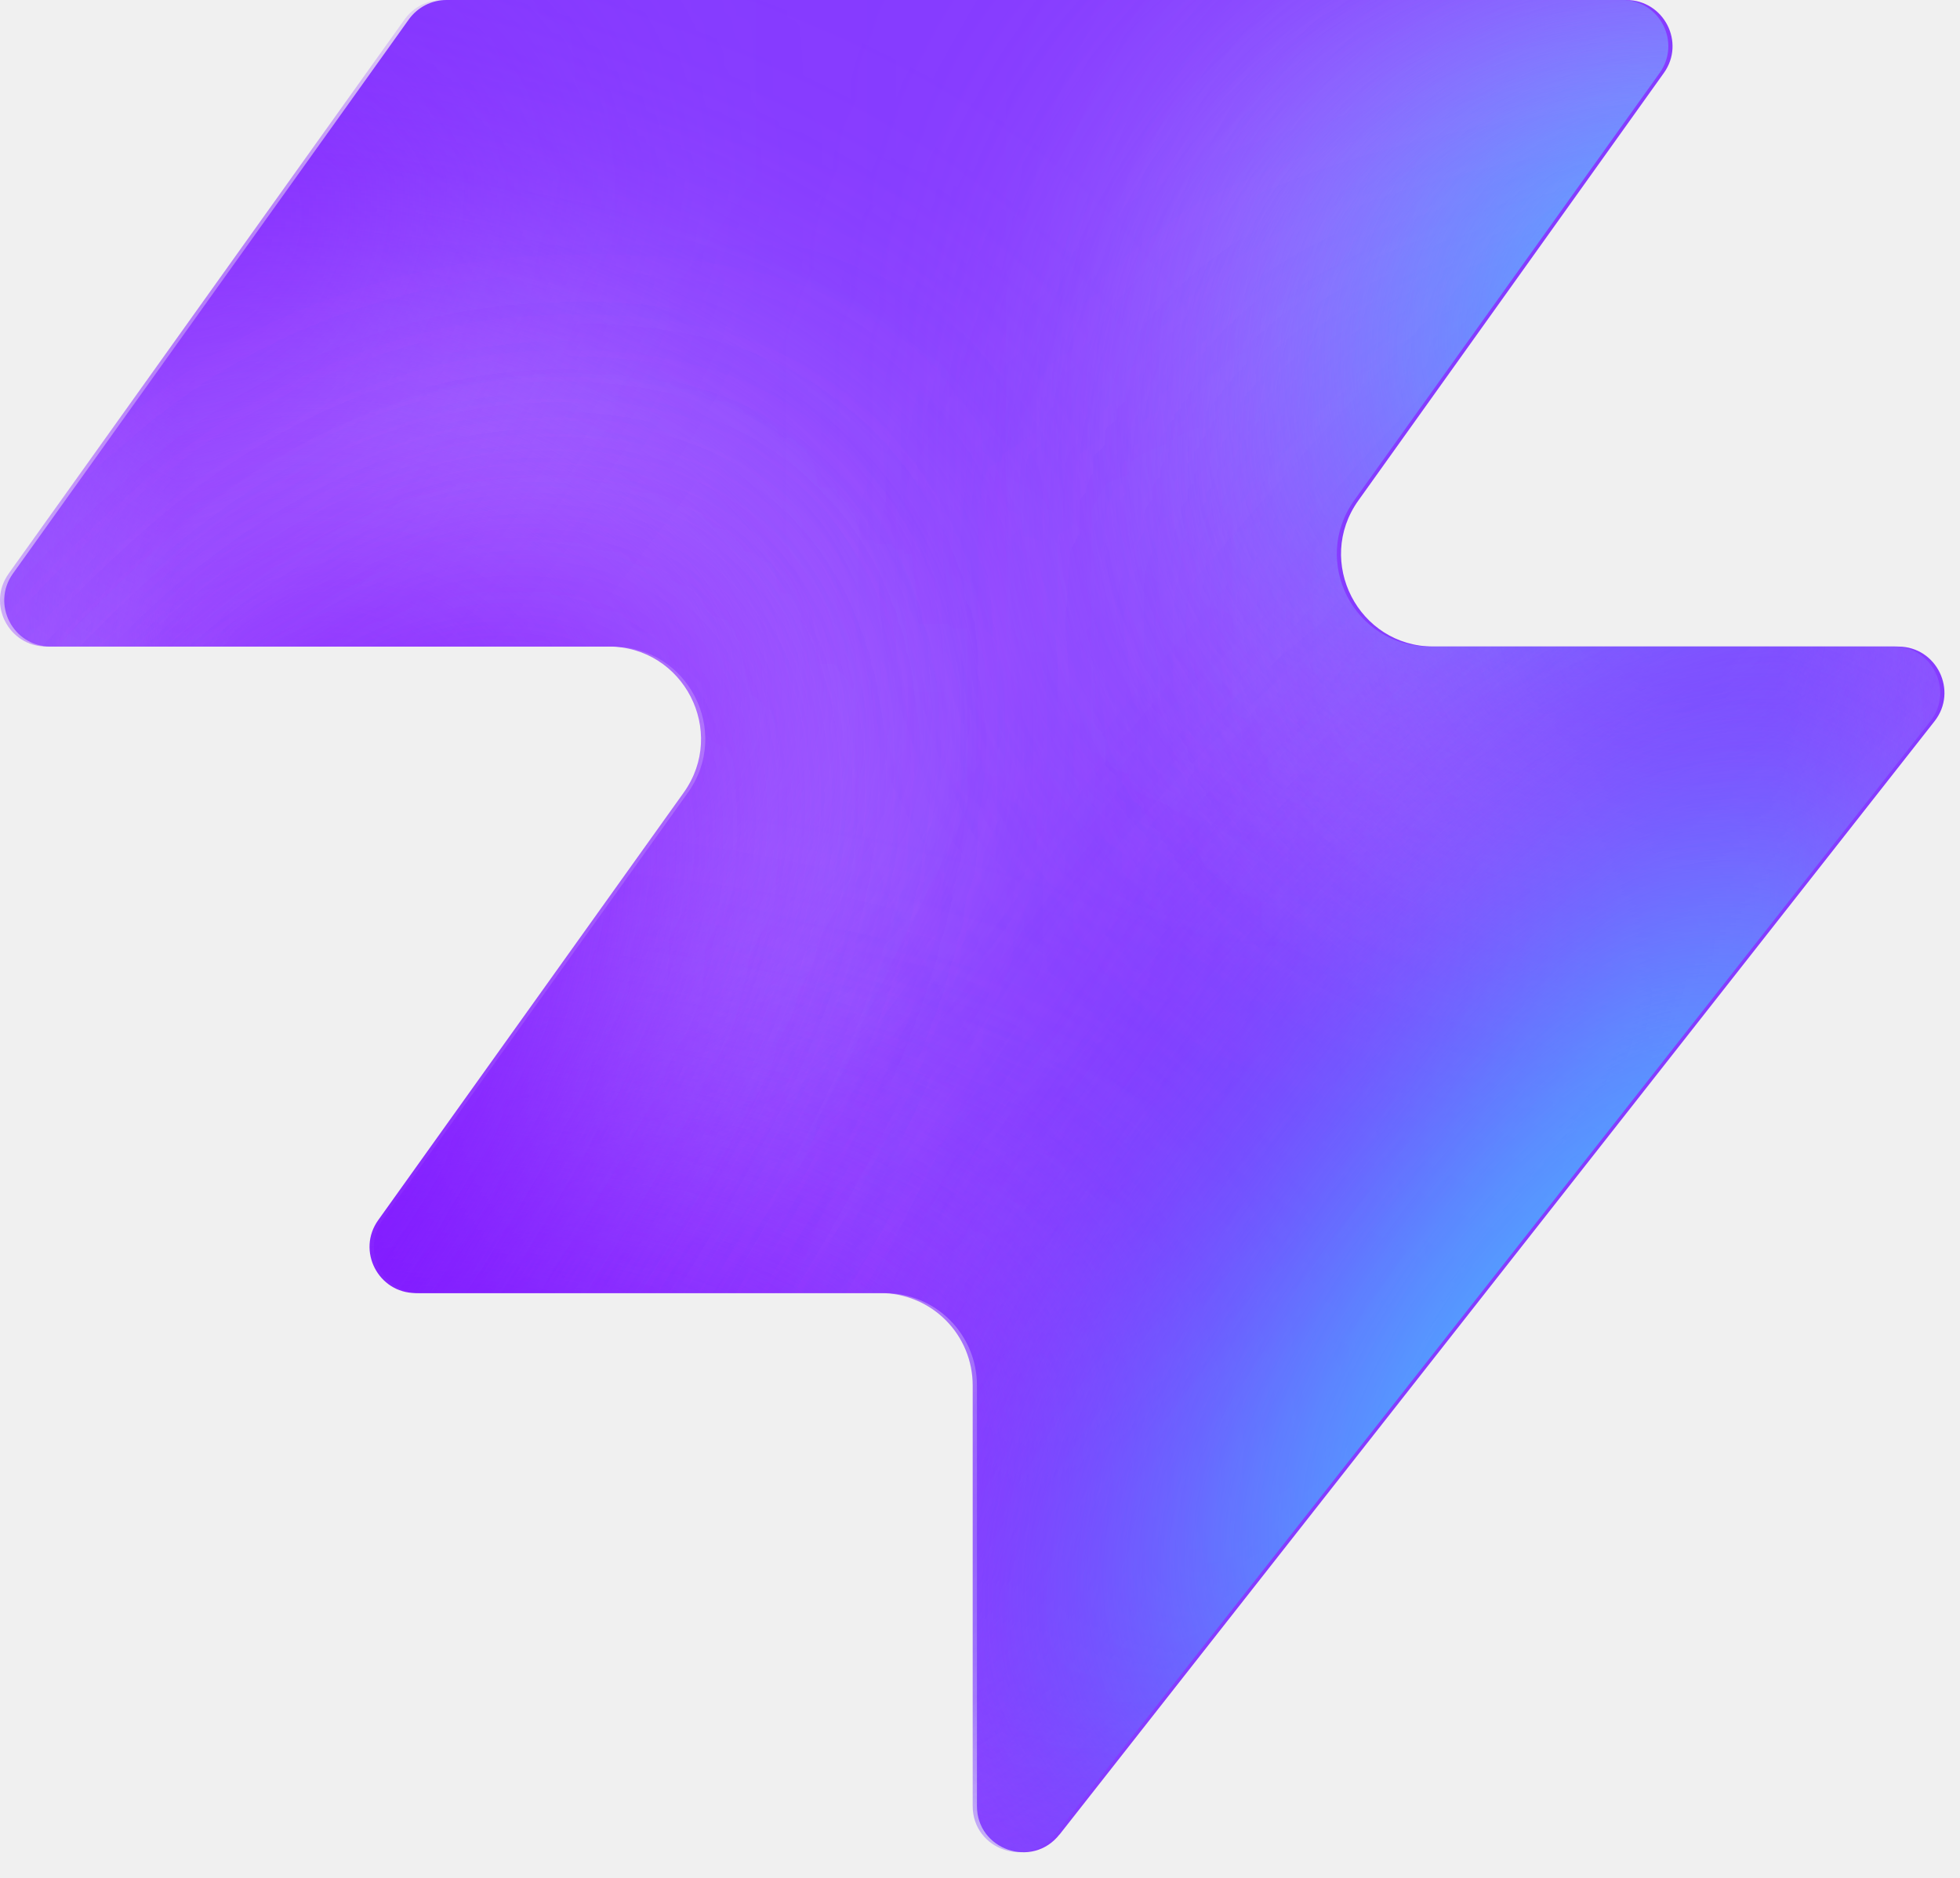
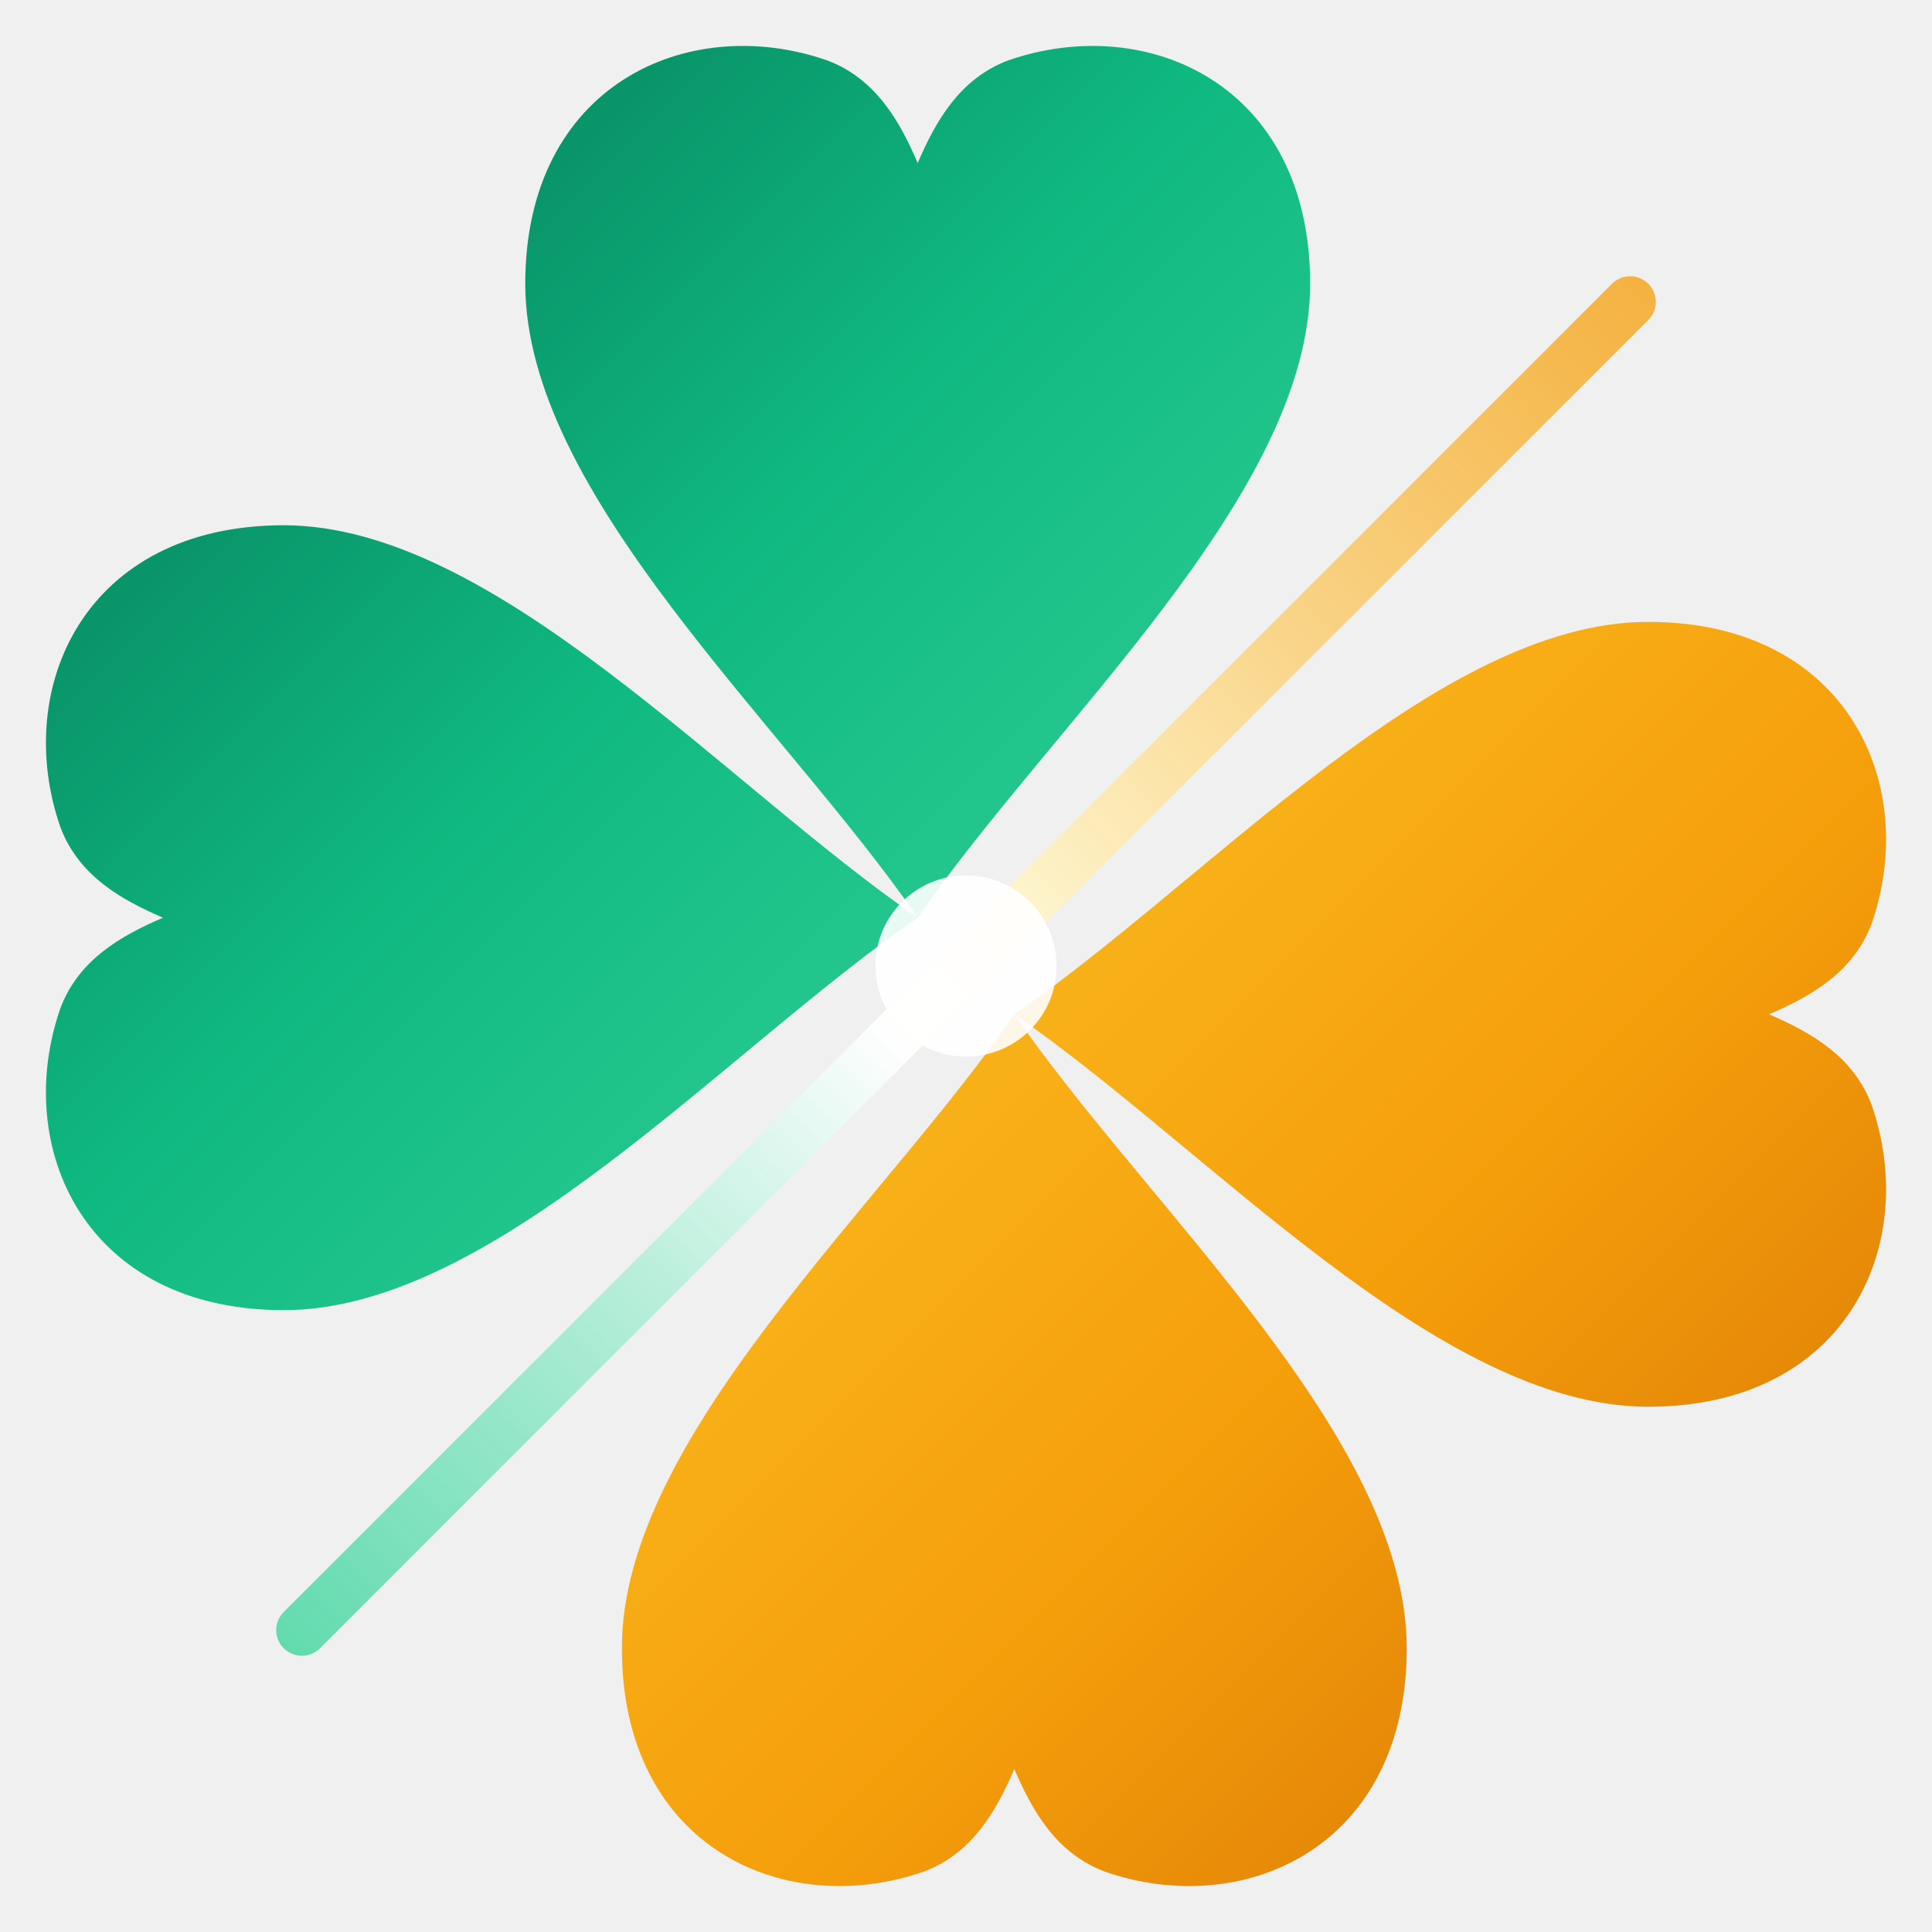
- <svg xmlns="http://www.w3.org/2000/svg" width="48" height="46" fill="none" viewBox="0 0 48 46">
-   <path fill="#863bff" d="M25.946 44.938c-.664.845-2.021.375-2.021-.698V33.937a2.26 2.26 0 0 0-2.262-2.262H10.287c-.92 0-1.456-1.04-.92-1.788l7.48-10.471c1.07-1.497 0-3.578-1.842-3.578H1.237c-.92 0-1.456-1.04-.92-1.788L10.013.474c.214-.297.556-.474.92-.474h28.894c.92 0 1.456 1.04.92 1.788l-7.48 10.471c-1.07 1.498 0 3.579 1.842 3.579h11.377c.943 0 1.473 1.088.89 1.83L25.947 44.94z" style="fill:#863bff;fill:color(display-p3 .525 .23 1);fill-opacity:1" />
-   <mask id="a" width="48" height="46" x="0" y="0" maskUnits="userSpaceOnUse" style="mask-type:alpha">
-     <path fill="#000" d="M25.842 44.938c-.664.844-2.021.375-2.021-.698V33.937a2.26 2.26 0 0 0-2.262-2.262H10.183c-.92 0-1.456-1.04-.92-1.788l7.48-10.471c1.07-1.498 0-3.579-1.842-3.579H1.133c-.92 0-1.456-1.04-.92-1.787L9.91.473c.214-.297.556-.474.92-.474h28.894c.92 0 1.456 1.04.92 1.788l-7.48 10.471c-1.07 1.498 0 3.578 1.842 3.578h11.377c.943 0 1.473 1.088.89 1.832L25.843 44.94z" style="fill:#000;fill-opacity:1" />
-   </mask>
-   <g mask="url(#a)">
-     <g filter="url(#b)">
-       <ellipse cx="5.508" cy="14.704" fill="#ede6ff" rx="5.508" ry="14.704" style="fill:#ede6ff;fill:color(display-p3 .927 .903 1);fill-opacity:1" transform="matrix(.00324 1 1 -.00324 -4.47 31.516)" />
-     </g>
-     <g filter="url(#c)">
-       <ellipse cx="10.399" cy="29.851" fill="#ede6ff" rx="10.399" ry="29.851" style="fill:#ede6ff;fill:color(display-p3 .927 .903 1);fill-opacity:1" transform="matrix(.00324 1 1 -.00324 -39.328 7.883)" />
-     </g>
-     <g filter="url(#d)">
-       <ellipse cx="5.508" cy="30.487" fill="#7e14ff" rx="5.508" ry="30.487" style="fill:#7e14ff;fill:color(display-p3 .492 .077 1);fill-opacity:1" transform="rotate(89.814 -25.913 -14.639)scale(1 -1)" />
-     </g>
-     <g filter="url(#e)">
-       <ellipse cx="5.508" cy="30.599" fill="#7e14ff" rx="5.508" ry="30.599" style="fill:#7e14ff;fill:color(display-p3 .492 .077 1);fill-opacity:1" transform="rotate(89.814 -32.644 -3.334)scale(1 -1)" />
-     </g>
-     <g filter="url(#f)">
-       <ellipse cx="5.508" cy="30.599" fill="#7e14ff" rx="5.508" ry="30.599" style="fill:#7e14ff;fill:color(display-p3 .492 .077 1);fill-opacity:1" transform="matrix(.00324 1 1 -.00324 -34.34 30.47)" />
-     </g>
-     <g filter="url(#g)">
-       <ellipse cx="14.072" cy="22.078" fill="#ede6ff" rx="14.072" ry="22.078" style="fill:#ede6ff;fill:color(display-p3 .927 .903 1);fill-opacity:1" transform="rotate(93.35 24.506 48.493)scale(-1 1)" />
-     </g>
-     <g filter="url(#h)">
-       <ellipse cx="3.47" cy="21.501" fill="#7e14ff" rx="3.47" ry="21.501" style="fill:#7e14ff;fill:color(display-p3 .492 .077 1);fill-opacity:1" transform="rotate(89.009 28.708 47.59)scale(-1 1)" />
-     </g>
-     <g filter="url(#i)">
-       <ellipse cx="3.47" cy="21.501" fill="#7e14ff" rx="3.47" ry="21.501" style="fill:#7e14ff;fill:color(display-p3 .492 .077 1);fill-opacity:1" transform="rotate(89.009 28.708 47.59)scale(-1 1)" />
-     </g>
-     <g filter="url(#j)">
-       <ellipse cx=".387" cy="8.972" fill="#7e14ff" rx="4.407" ry="29.108" style="fill:#7e14ff;fill:color(display-p3 .492 .077 1);fill-opacity:1" transform="rotate(39.51 .387 8.972)" />
-     </g>
-     <g filter="url(#k)">
-       <ellipse cx="47.523" cy="-6.092" fill="#7e14ff" rx="4.407" ry="29.108" style="fill:#7e14ff;fill:color(display-p3 .492 .077 1);fill-opacity:1" transform="rotate(37.892 47.523 -6.092)" />
-     </g>
-     <g filter="url(#l)">
-       <ellipse cx="41.412" cy="6.333" fill="#47bfff" rx="5.971" ry="9.665" style="fill:#47bfff;fill:color(display-p3 .28 .748 1);fill-opacity:1" transform="rotate(37.892 41.412 6.333)" />
-     </g>
-     <g filter="url(#m)">
-       <ellipse cx="-1.879" cy="38.332" fill="#7e14ff" rx="4.407" ry="29.108" style="fill:#7e14ff;fill:color(display-p3 .492 .077 1);fill-opacity:1" transform="rotate(37.892 -1.88 38.332)" />
-     </g>
-     <g filter="url(#n)">
-       <ellipse cx="-1.879" cy="38.332" fill="#7e14ff" rx="4.407" ry="29.108" style="fill:#7e14ff;fill:color(display-p3 .492 .077 1);fill-opacity:1" transform="rotate(37.892 -1.88 38.332)" />
-     </g>
-     <g filter="url(#o)">
-       <ellipse cx="35.651" cy="29.907" fill="#7e14ff" rx="4.407" ry="29.108" style="fill:#7e14ff;fill:color(display-p3 .492 .077 1);fill-opacity:1" transform="rotate(37.892 35.651 29.907)" />
-     </g>
-     <g filter="url(#p)">
-       <ellipse cx="38.418" cy="32.4" fill="#47bfff" rx="5.971" ry="15.297" style="fill:#47bfff;fill:color(display-p3 .28 .748 1);fill-opacity:1" transform="rotate(37.892 38.418 32.4)" />
-     </g>
+ <svg xmlns="http://www.w3.org/2000/svg" viewBox="0 0 32 32" width="32" height="32" fill="none">
+   <defs>
+     <linearGradient id="cloverEmerald" x1="3" y1="3" x2="20" y2="20" gradientUnits="userSpaceOnUse">
+       <stop offset="0%" stop-color="#047857" />
+       <stop offset="50%" stop-color="#10b981" />
+       <stop offset="100%" stop-color="#34d399" />
+     </linearGradient>
+     <linearGradient id="cloverAmber" x1="12" y1="12" x2="29" y2="29" gradientUnits="userSpaceOnUse">
+       <stop offset="0%" stop-color="#fbbf24" />
+       <stop offset="55%" stop-color="#f59e0b" />
+       <stop offset="100%" stop-color="#d97706" />
+     </linearGradient>
+     <linearGradient id="cloverGleam" x1="4" y1="28" x2="28" y2="4" gradientUnits="userSpaceOnUse">
+       <stop offset="0%" stop-color="#34d399" stop-opacity="0.8" />
+       <stop offset="45%" stop-color="#ffffff" stop-opacity="0.95" />
+       <stop offset="55%" stop-color="#fef3c7" stop-opacity="0.95" />
+       <stop offset="100%" stop-color="#f59e0b" stop-opacity="0.8" />
+     </linearGradient>
+     <clipPath id="cloverCutTopLeft">
+       <polygon points="-4,-4 36,-4 -4,36" />
+     </clipPath>
+     <clipPath id="cloverCutBottomRight">
+       <polygon points="36,36 -4,36 36,-4" />
+     </clipPath>
+   </defs>
+   <g clip-path="url(#cloverCutTopLeft)" transform="translate(-0.8, -0.8)">
+     <path d="M 16 16 C 13.8 12.8 9.5 9 9.5 5.5 C 9.5 2.2 12.2 1 14.5 1.8 C 15.3 2.1 15.7 2.8 16 3.5 C 16.3 2.8 16.7 2.1 17.5 1.8 C 19.8 1 22.5 2.2 22.5 5.5 C 22.5 9 18.2 12.8 16 16 Z" fill="url(#cloverEmerald)" />
+     <path d="M 16 16 C 12.8 13.8 9 9.5 5.5 9.5 C 2.2 9.5 1 12.2 1.8 14.5 C 2.1 15.3 2.8 15.7 3.5 16 C 2.8 16.3 2.1 16.7 1.8 17.5 C 1 19.8 2.2 22.5 5.5 22.5 C 9 22.5 12.8 18.2 16 16 Z" fill="url(#cloverEmerald)" />
+     <path d="M 16 16 C 13.8 19.2 9.5 23 9.5 26.5 C 9.5 29.8 12.2 31 14.5 30.2 C 15.3 29.9 15.7 29.2 16 28.5 C 16.3 29.2 16.7 29.9 17.5 30.2 C 19.8 31 22.5 29.8 22.5 26.5 C 22.5 23 18.2 19.2 16 16 Z" fill="url(#cloverEmerald)" />
+     <path d="M 16 16 C 19.2 13.8 23 9.5 26.5 9.5 C 29.8 9.5 31 12.2 30.2 14.5 C 29.9 15.3 29.2 15.7 28.5 16 C 29.2 16.3 29.9 16.7 30.2 17.5 C 31 19.8 29.8 22.5 26.5 22.5 C 23 22.5 19.2 18.2 16 16 Z" fill="url(#cloverEmerald)" />
  </g>
-   <defs>
-     <filter id="b" width="60.045" height="41.654" x="-19.77" y="16.149" color-interpolation-filters="sRGB" filterUnits="userSpaceOnUse">
-       <feFlood flood-opacity="0" result="BackgroundImageFix" />
-       <feBlend in="SourceGraphic" in2="BackgroundImageFix" result="shape" />
-       <feGaussianBlur result="effect1_foregroundBlur_2002_17158" stdDeviation="7.659" />
-     </filter>
-     <filter id="c" width="90.34" height="51.437" x="-54.613" y="-7.533" color-interpolation-filters="sRGB" filterUnits="userSpaceOnUse">
-       <feFlood flood-opacity="0" result="BackgroundImageFix" />
-       <feBlend in="SourceGraphic" in2="BackgroundImageFix" result="shape" />
-       <feGaussianBlur result="effect1_foregroundBlur_2002_17158" stdDeviation="7.659" />
-     </filter>
-     <filter id="d" width="79.355" height="29.4" x="-49.64" y="2.03" color-interpolation-filters="sRGB" filterUnits="userSpaceOnUse">
-       <feFlood flood-opacity="0" result="BackgroundImageFix" />
-       <feBlend in="SourceGraphic" in2="BackgroundImageFix" result="shape" />
-       <feGaussianBlur result="effect1_foregroundBlur_2002_17158" stdDeviation="4.596" />
-     </filter>
-     <filter id="e" width="79.579" height="29.4" x="-45.045" y="20.029" color-interpolation-filters="sRGB" filterUnits="userSpaceOnUse">
-       <feFlood flood-opacity="0" result="BackgroundImageFix" />
-       <feBlend in="SourceGraphic" in2="BackgroundImageFix" result="shape" />
-       <feGaussianBlur result="effect1_foregroundBlur_2002_17158" stdDeviation="4.596" />
-     </filter>
-     <filter id="f" width="79.579" height="29.4" x="-43.513" y="21.178" color-interpolation-filters="sRGB" filterUnits="userSpaceOnUse">
-       <feFlood flood-opacity="0" result="BackgroundImageFix" />
-       <feBlend in="SourceGraphic" in2="BackgroundImageFix" result="shape" />
-       <feGaussianBlur result="effect1_foregroundBlur_2002_17158" stdDeviation="4.596" />
-     </filter>
-     <filter id="g" width="74.749" height="58.852" x="15.756" y="-17.901" color-interpolation-filters="sRGB" filterUnits="userSpaceOnUse">
-       <feFlood flood-opacity="0" result="BackgroundImageFix" />
-       <feBlend in="SourceGraphic" in2="BackgroundImageFix" result="shape" />
-       <feGaussianBlur result="effect1_foregroundBlur_2002_17158" stdDeviation="7.659" />
-     </filter>
-     <filter id="h" width="61.377" height="25.362" x="23.548" y="2.284" color-interpolation-filters="sRGB" filterUnits="userSpaceOnUse">
-       <feFlood flood-opacity="0" result="BackgroundImageFix" />
-       <feBlend in="SourceGraphic" in2="BackgroundImageFix" result="shape" />
-       <feGaussianBlur result="effect1_foregroundBlur_2002_17158" stdDeviation="4.596" />
-     </filter>
-     <filter id="i" width="61.377" height="25.362" x="23.548" y="2.284" color-interpolation-filters="sRGB" filterUnits="userSpaceOnUse">
-       <feFlood flood-opacity="0" result="BackgroundImageFix" />
-       <feBlend in="SourceGraphic" in2="BackgroundImageFix" result="shape" />
-       <feGaussianBlur result="effect1_foregroundBlur_2002_17158" stdDeviation="4.596" />
-     </filter>
-     <filter id="j" width="56.045" height="63.649" x="-27.636" y="-22.853" color-interpolation-filters="sRGB" filterUnits="userSpaceOnUse">
-       <feFlood flood-opacity="0" result="BackgroundImageFix" />
-       <feBlend in="SourceGraphic" in2="BackgroundImageFix" result="shape" />
-       <feGaussianBlur result="effect1_foregroundBlur_2002_17158" stdDeviation="4.596" />
-     </filter>
-     <filter id="k" width="54.814" height="64.646" x="20.116" y="-38.415" color-interpolation-filters="sRGB" filterUnits="userSpaceOnUse">
-       <feFlood flood-opacity="0" result="BackgroundImageFix" />
-       <feBlend in="SourceGraphic" in2="BackgroundImageFix" result="shape" />
-       <feGaussianBlur result="effect1_foregroundBlur_2002_17158" stdDeviation="4.596" />
-     </filter>
-     <filter id="l" width="33.541" height="35.313" x="24.641" y="-11.323" color-interpolation-filters="sRGB" filterUnits="userSpaceOnUse">
-       <feFlood flood-opacity="0" result="BackgroundImageFix" />
-       <feBlend in="SourceGraphic" in2="BackgroundImageFix" result="shape" />
-       <feGaussianBlur result="effect1_foregroundBlur_2002_17158" stdDeviation="4.596" />
-     </filter>
-     <filter id="m" width="54.814" height="64.646" x="-29.286" y="6.009" color-interpolation-filters="sRGB" filterUnits="userSpaceOnUse">
-       <feFlood flood-opacity="0" result="BackgroundImageFix" />
-       <feBlend in="SourceGraphic" in2="BackgroundImageFix" result="shape" />
-       <feGaussianBlur result="effect1_foregroundBlur_2002_17158" stdDeviation="4.596" />
-     </filter>
-     <filter id="n" width="54.814" height="64.646" x="-29.286" y="6.009" color-interpolation-filters="sRGB" filterUnits="userSpaceOnUse">
-       <feFlood flood-opacity="0" result="BackgroundImageFix" />
-       <feBlend in="SourceGraphic" in2="BackgroundImageFix" result="shape" />
-       <feGaussianBlur result="effect1_foregroundBlur_2002_17158" stdDeviation="4.596" />
-     </filter>
-     <filter id="o" width="54.814" height="64.646" x="8.244" y="-2.416" color-interpolation-filters="sRGB" filterUnits="userSpaceOnUse">
-       <feFlood flood-opacity="0" result="BackgroundImageFix" />
-       <feBlend in="SourceGraphic" in2="BackgroundImageFix" result="shape" />
-       <feGaussianBlur result="effect1_foregroundBlur_2002_17158" stdDeviation="4.596" />
-     </filter>
-     <filter id="p" width="39.409" height="43.623" x="18.713" y="10.588" color-interpolation-filters="sRGB" filterUnits="userSpaceOnUse">
-       <feFlood flood-opacity="0" result="BackgroundImageFix" />
-       <feBlend in="SourceGraphic" in2="BackgroundImageFix" result="shape" />
-       <feGaussianBlur result="effect1_foregroundBlur_2002_17158" stdDeviation="4.596" />
-     </filter>
-   </defs>
+   <g clip-path="url(#cloverCutBottomRight)" transform="translate(0.8, 0.8)">
+     <path d="M 16 16 C 13.8 12.8 9.5 9 9.5 5.5 C 9.5 2.2 12.2 1 14.5 1.8 C 15.3 2.1 15.7 2.8 16 3.5 C 16.3 2.8 16.7 2.1 17.5 1.8 C 19.8 1 22.5 2.2 22.5 5.5 C 22.5 9 18.2 12.8 16 16 Z" fill="url(#cloverAmber)" />
+     <path d="M 16 16 C 12.8 13.8 9 9.5 5.5 9.5 C 2.2 9.5 1 12.2 1.8 14.5 C 2.1 15.3 2.8 15.7 3.5 16 C 2.8 16.3 2.1 16.7 1.8 17.5 C 1 19.8 2.2 22.5 5.5 22.5 C 9 22.5 12.8 18.2 16 16 Z" fill="url(#cloverAmber)" />
+     <path d="M 16 16 C 13.8 19.2 9.5 23 9.5 26.5 C 9.5 29.8 12.2 31 14.5 30.2 C 15.3 29.9 15.7 29.2 16 28.5 C 16.3 29.2 16.7 29.9 17.5 30.2 C 19.8 31 22.5 29.8 22.5 26.5 C 22.5 23 18.2 19.2 16 16 Z" fill="url(#cloverAmber)" />
+     <path d="M 16 16 C 19.2 13.8 23 9.5 26.5 9.5 C 29.8 9.5 31 12.2 30.2 14.5 C 29.9 15.3 29.2 15.7 28.5 16 C 29.2 16.3 29.9 16.7 30.2 17.5 C 31 19.8 29.8 22.5 26.5 22.5 C 23 22.5 19.2 18.2 16 16 Z" fill="url(#cloverAmber)" />
+   </g>
+   <line x1="5" y1="27" x2="27" y2="5" stroke="url(#cloverGleam)" stroke-width="0.85" stroke-linecap="round" />
+   <circle cx="16" cy="16" r="1.5" fill="#ffffff" opacity="0.9" />
</svg>
